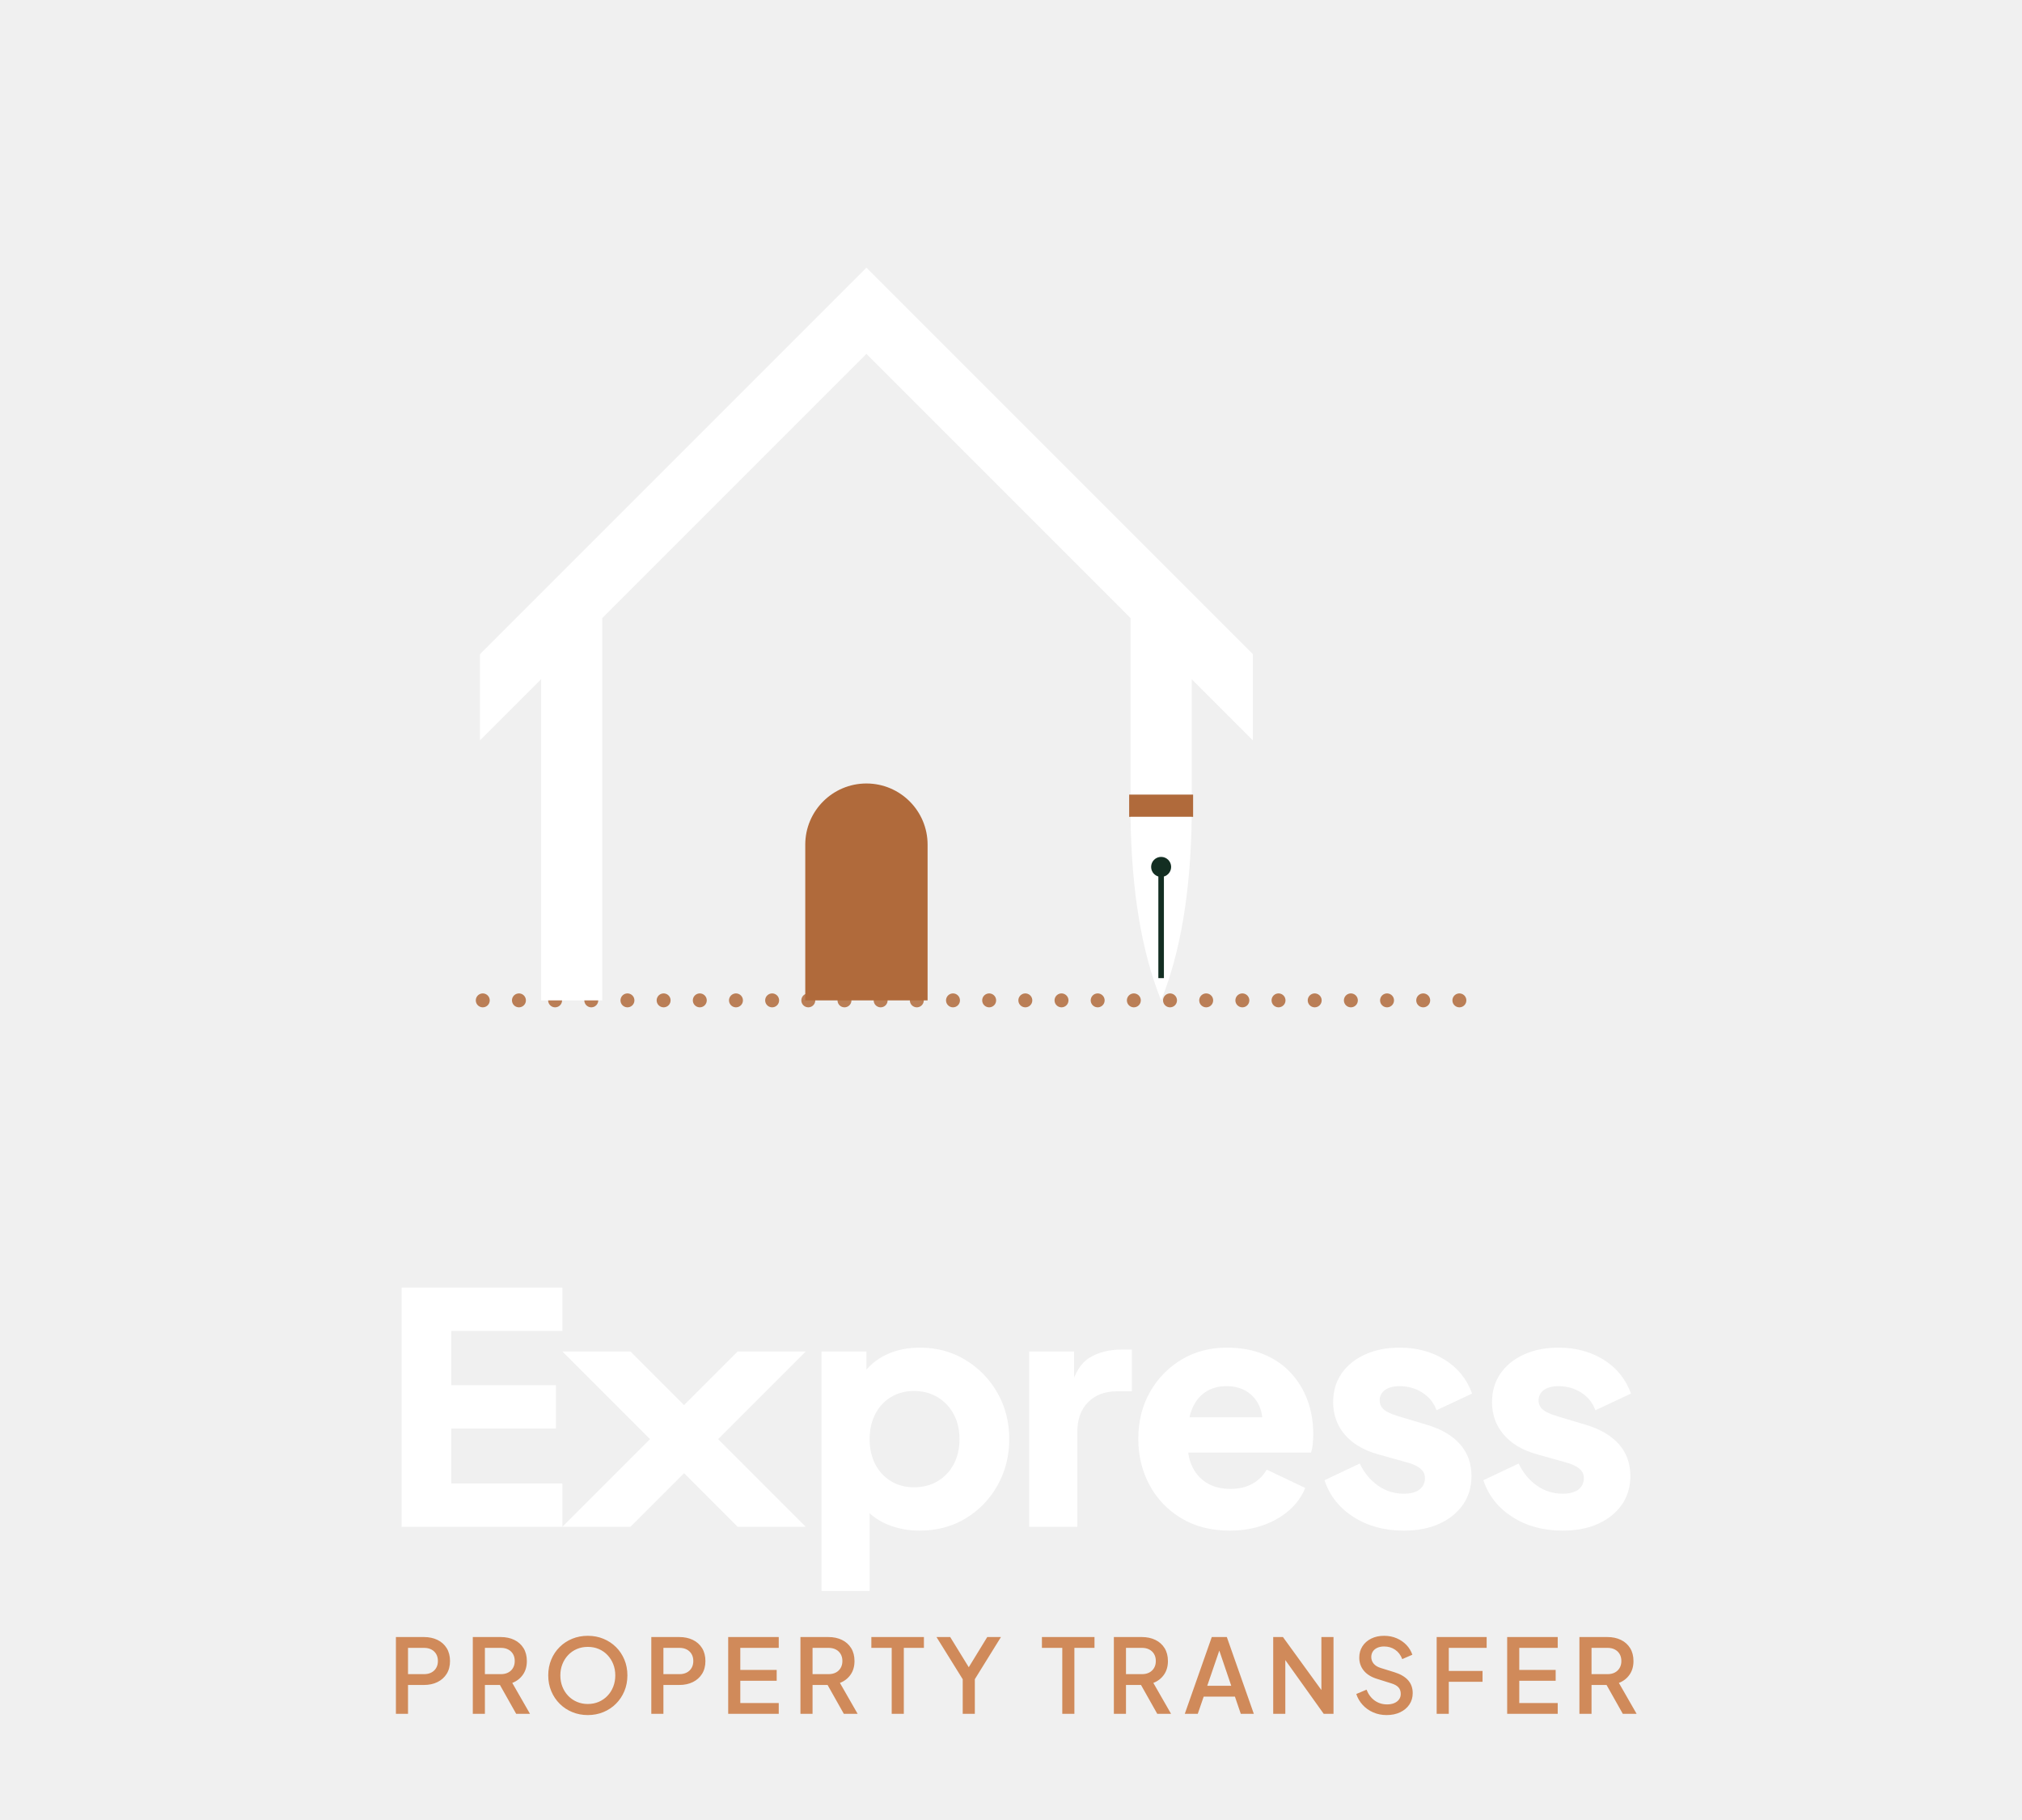
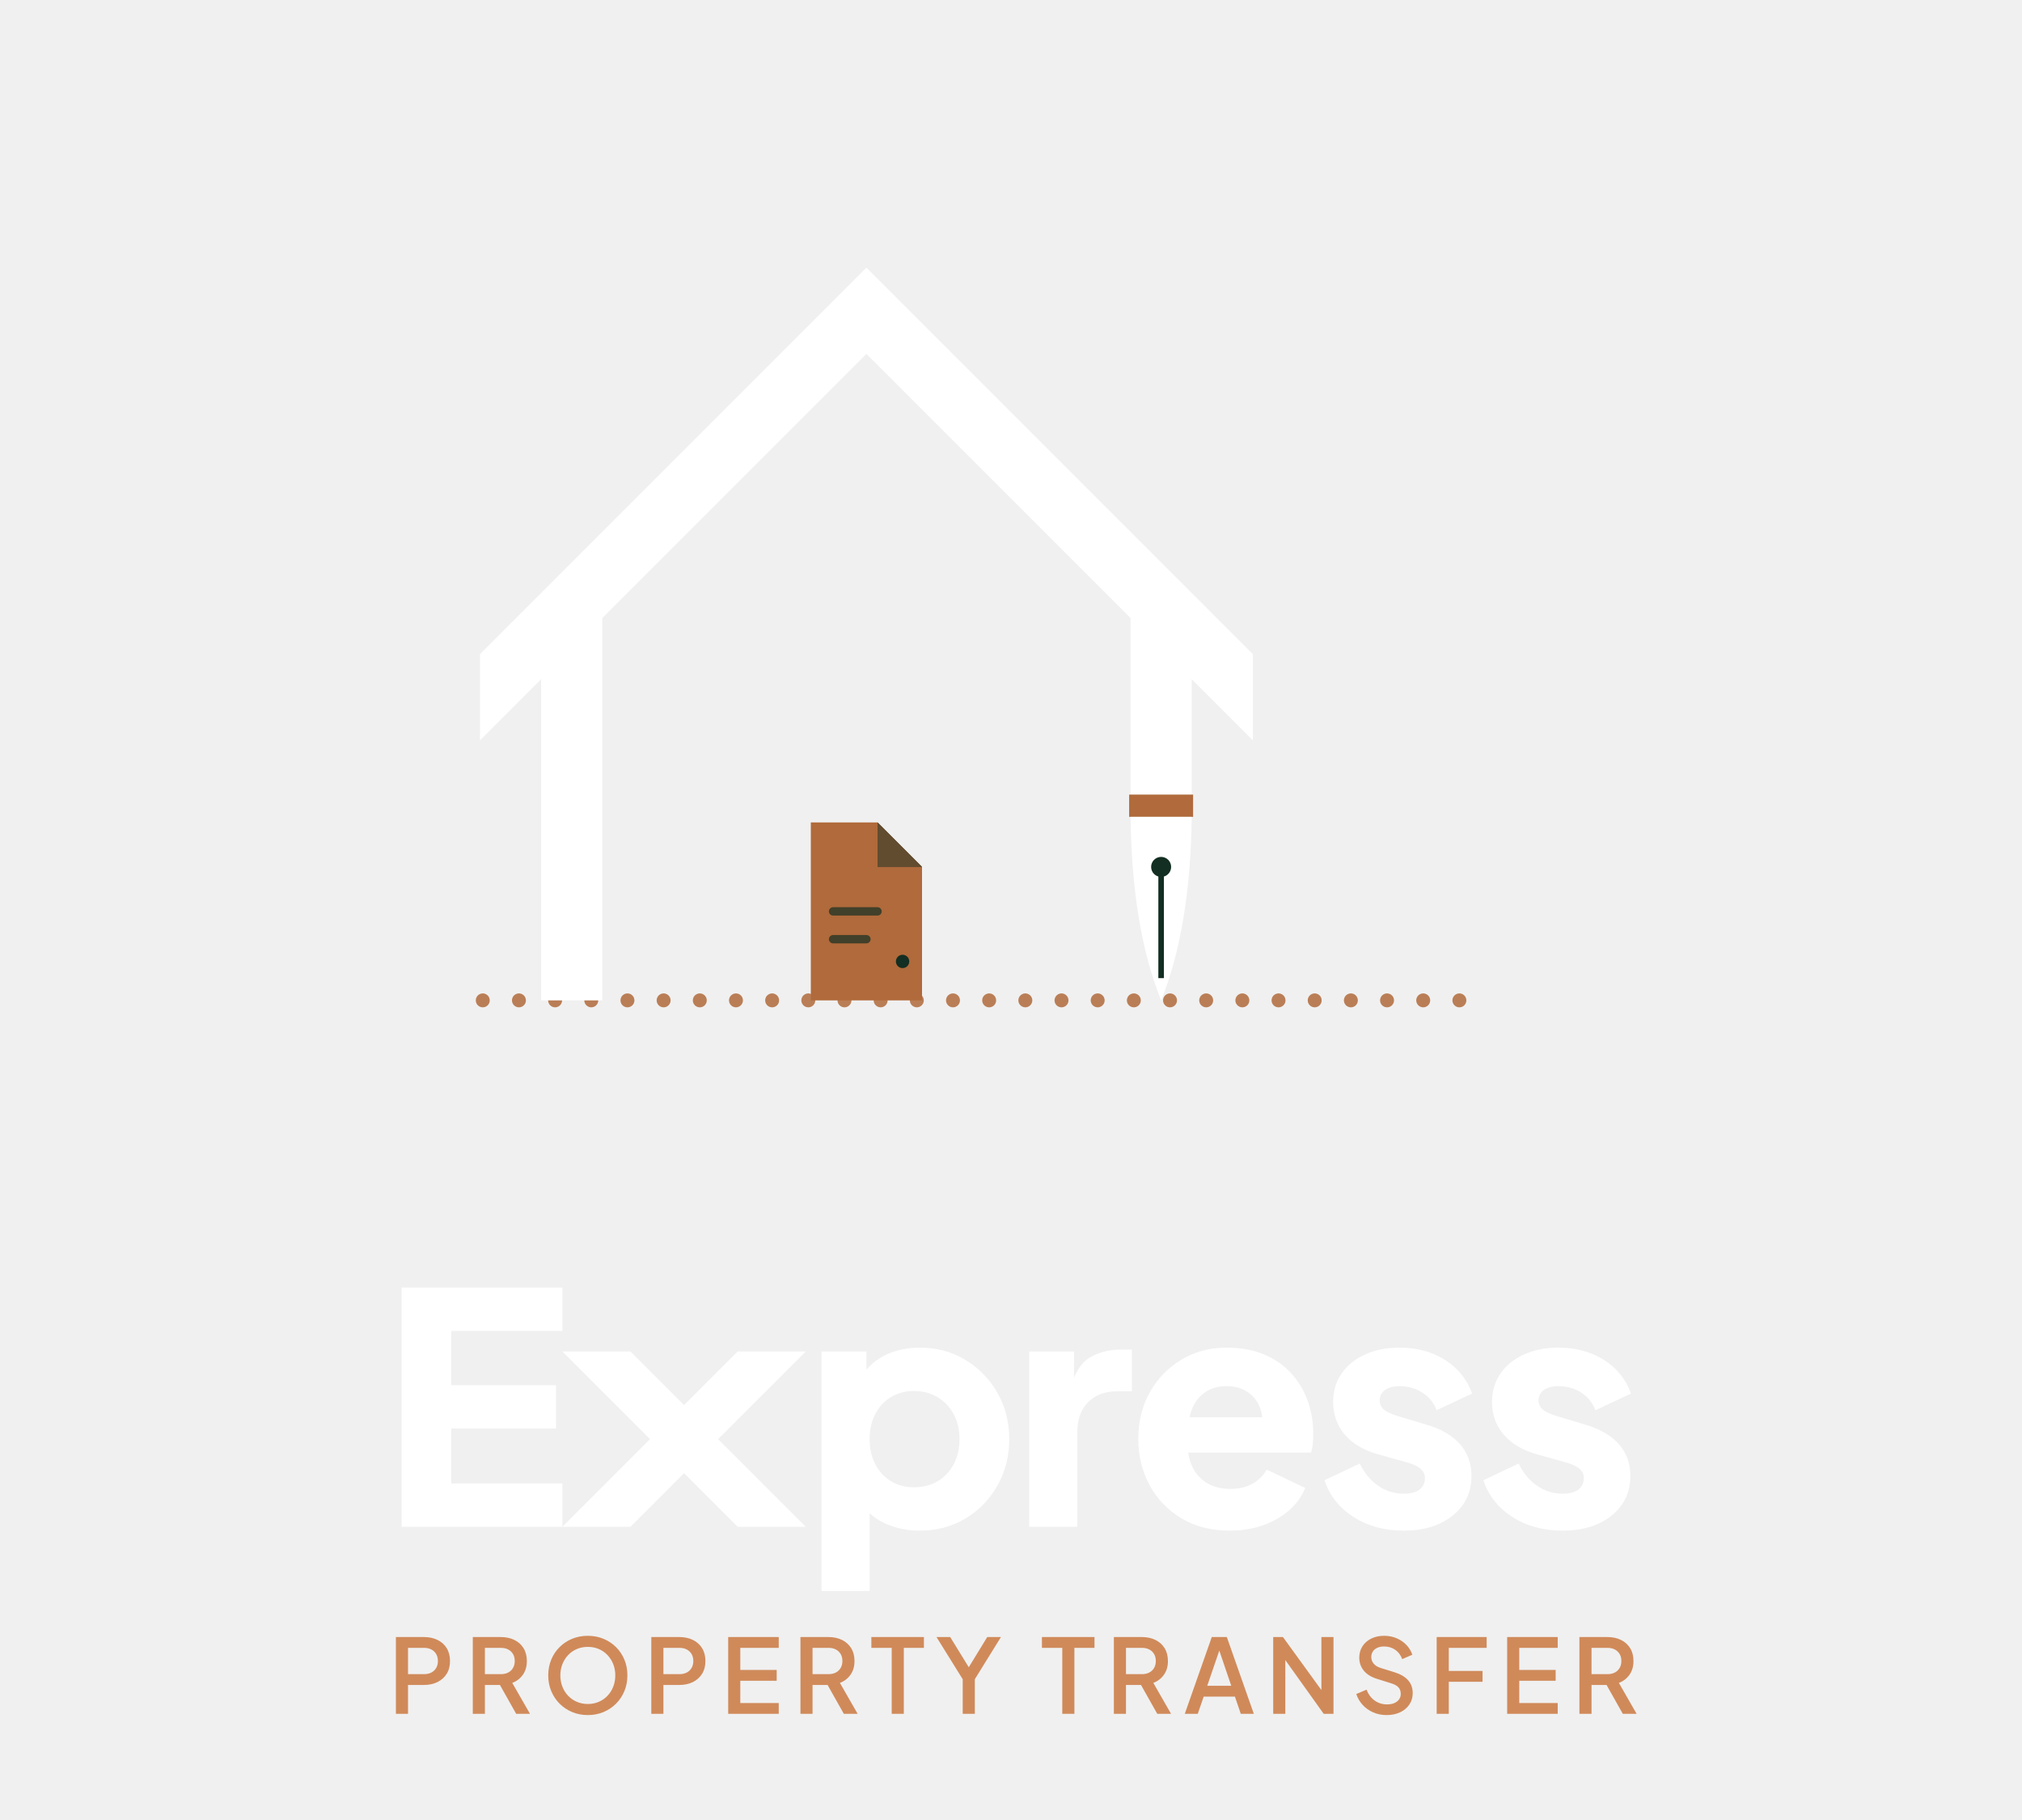
<svg xmlns="http://www.w3.org/2000/svg" viewBox="0 0 800 720" width="800" height="720">
  <g transform="translate(400 250) scale(1.1) translate(-308 -259.5)">
    <path d="M118 392H478" fill="none" stroke="#B06A3B" stroke-width="5" stroke-linecap="round" stroke-dasharray="0.01 13" opacity="0.85" />
    <path d="M117 267.5L256 128.5L395 267.5V298.5L256 159.5L117 298.5Z M139 250H161V392H139Z" fill="#ffffff" />
-     <path d="M234 392V336a22 22 0 0 1 44 0v56z" fill="#B06A3B" />
+     <path d="M236 392V328H260L276 344V392Z" fill="#B06A3B" />
+     <path d="M260 328V344H276Z" fill="#132E22" />
+     <path d="M260 328L276 344H260Z" fill="#B06A3B" opacity=".5" />
+     <path d="M244 360h16M244 370h12" stroke="#132E22" stroke-width="3" stroke-linecap="round" opacity=".7" />
+     <circle cx="269" cy="378" r="2.4" fill="#132E22" />
    <path d="M351 250H373V318H351Z" fill="#ffffff" />
    <rect x="350.5" y="318" width="23" height="8" fill="#B06A3B" />
    <path d="M351 326H373Q372.5 366 362 392Q351.5 366 351 326Z" fill="#ffffff" />
    <circle cx="362" cy="344" r="3.6" fill="#132E22" />
    <rect x="361" y="344" width="2" height="40" fill="#132E22" />
  </g>
  <g transform="translate(150.5001 604) scale(1.27)">
    <g transform="scale(0.1 -0.1)">
      <path transform="translate(0 0)" fill="#ffffff" d="M66 0V745H567V610H221V441H547V306H221V135H567V0Z" />
      <path transform="translate(559 0)" fill="#ffffff" d="M8 0H220.132L766.132 546H554ZM554 0H766.132L220.132 546H8Z" />
      <path transform="translate(1319.132 0)" fill="#ffffff" d="M55 -200V546H195V442L182 472Q209 513 255.5 535.5Q302 558 362 558Q440 558 503.0 520.0Q566 482 603.0 417.5Q640 353 640 273Q640 194 603.5 129.0Q567 64 504.0 26.0Q441 -12 361 -12Q305 -12 257.5 8.5Q210 29 181 69L205 100V-200ZM343 123Q385 123 417.0 142.0Q449 161 467.0 195.0Q485 229 485 273Q485 317 467.0 350.5Q449 384 417.0 403.5Q385 423 343 423Q303 423 271.5 404.0Q240 385 222.5 351.0Q205 317 205 273Q205 229 222.5 195.0Q240 161 271.5 142.0Q303 123 343 123Z" />
      <path transform="translate(1966.132 0)" fill="#ffffff" d="M55 0V546H195V415L185 434Q203 503 244.5 527.5Q286 552 343 552H375V422H328Q273 422 239.0 388.5Q205 355 205 294V0Z" />
      <path transform="translate(2328.132 0)" fill="#ffffff" d="M318 -12Q231 -12 167.0 26.5Q103 65 68.0 130.0Q33 195 33 274Q33 356 69.5 420.0Q106 484 168.0 521.0Q230 558 308 558Q373 558 423.0 537.5Q473 517 507.5 480.0Q542 443 560.0 394.5Q578 346 578 289Q578 273 576.5 257.5Q575 242 571 231H162V341H486L415 289Q425 332 414.0 365.5Q403 399 375.5 418.5Q348 438 308 438Q269 438 241.0 419.0Q213 400 199.0 363.0Q185 326 188 273Q184 227 199.0 192.0Q214 157 245.0 137.5Q276 118 320 118Q360 118 388.5 134.0Q417 150 433 178L553 121Q537 81 502.5 51.0Q468 21 421.0 4.5Q374 -12 318 -12Z" />
      <path transform="translate(2919.132 0)" fill="#ffffff" d="M269 -12Q179 -12 112.5 30.5Q46 73 22 145L132 197Q153 153 189.0 128.0Q225 103 269 103Q301 103 318.0 116.0Q335 129 335 152Q335 164 329.0 172.5Q323 181 311.0 188.0Q299 195 281 200L188 226Q121 245 85.0 287.5Q49 330 49 388Q49 439 75.0 477.0Q101 515 148.0 536.5Q195 558 256 558Q336 558 396.5 520.5Q457 483 482 415L371 363Q359 397 327.5 417.5Q296 438 256 438Q227 438 210.5 426.0Q194 414 194 393Q194 382 200.0 373.0Q206 364 219.5 357.0Q233 350 253 344L340 318Q408 298 444.0 257.5Q480 217 480 158Q480 107 453.5 69.0Q427 31 380.0 9.5Q333 -12 269 -12Z" />
      <path transform="translate(3414.132 0)" fill="#ffffff" d="M269 -12Q179 -12 112.5 30.5Q46 73 22 145L132 197Q153 153 189.0 128.0Q225 103 269 103Q301 103 318.0 116.0Q335 129 335 152Q335 164 329.0 172.5Q323 181 311.0 188.0Q299 195 281 200L188 226Q121 245 85.0 287.5Q49 330 49 388Q49 439 75.0 477.0Q101 515 148.0 536.5Q195 558 256 558Q336 558 396.5 520.5Q457 483 482 415L371 363Q359 397 327.5 417.5Q296 438 256 438Q227 438 210.5 426.0Q194 414 194 393Q194 382 200.0 373.0Q206 364 219.5 357.0Q233 350 253 344L340 318Q408 298 444.0 257.5Q480 217 480 158Q480 107 453.5 69.0Q427 31 380.0 9.5Q333 -12 269 -12Z" />
    </g>
  </g>
  <g transform="translate(153.5001 678) scale(0.4077795)">
    <path fill="#D08A5A" d="M7.7 0.0V-74.5H34.8Q42.3 -74.5 48.025 -71.725Q53.75 -68.95 56.975 -63.725Q60.2 -58.5 60.2 -51.2Q60.2 -44.0 56.95 -38.8Q53.7 -33.6 48.0 -30.8Q42.3 -28.0 34.8 -28.0H19.45V0.0ZM19.45 -38.5H35.05Q39.1 -38.5 42.1 -40.075Q45.1 -41.65 46.775 -44.525Q48.45 -47.4 48.45 -51.25Q48.45 -55.15 46.775 -58.0Q45.1 -60.85 42.1 -62.425Q39.1 -64.0 35.05 -64.0H19.45Z M82.3 0.0V-74.5H109.35Q116.85 -74.5 122.575 -71.725Q128.3 -68.95 131.525 -63.725Q134.75 -58.5 134.75 -51.2Q134.75 -43.45 130.925 -37.975Q127.1 -32.5 120.6 -30.0L137.8 0.0H124.4L106.1 -32.5L113.8 -28.0H94.05V0.0ZM94.05 -38.5H109.6Q113.65 -38.5 116.65 -40.075Q119.65 -41.65 121.325 -44.525Q123 -47.4 123 -51.25Q123 -55.15 121.325 -58.0Q119.65 -60.85 116.65 -62.425Q113.65 -64.0 109.6 -64.0H94.05Z M193.9 1.2Q185.8 1.2 178.825 -1.675Q171.85 -4.55 166.625 -9.75Q161.4 -14.95 158.45 -21.975Q155.5 -29.0 155.5 -37.3Q155.5 -45.6 158.425 -52.625Q161.35 -59.65 166.575 -64.825Q171.8 -70.0 178.775 -72.85Q185.75 -75.7 193.9 -75.7Q202.05 -75.7 209.025 -72.825Q216.0 -69.95 221.225 -64.775Q226.45 -59.6 229.375 -52.6Q232.3 -45.6 232.3 -37.3Q232.3 -29.0 229.35 -21.975Q226.4 -14.95 221.175 -9.75Q215.95 -4.55 208.975 -1.675Q202.0 1.2 193.9 1.2ZM193.9 -9.55Q199.7 -9.55 204.55 -11.65Q209.4 -13.75 213.0 -17.525Q216.6 -21.3 218.575 -26.35Q220.55 -31.4 220.55 -37.3Q220.55 -43.15 218.575 -48.175Q216.6 -53.2 213.0 -57.0Q209.4 -60.8 204.55 -62.875Q199.7 -64.95 193.9 -64.95Q188.1 -64.95 183.25 -62.875Q178.4 -60.8 174.8 -57.0Q171.2 -53.2 169.225 -48.175Q167.25 -43.15 167.25 -37.3Q167.25 -31.4 169.225 -26.35Q171.2 -21.3 174.8 -17.525Q178.4 -13.75 183.275 -11.65Q188.15 -9.55 193.9 -9.55Z M255.5 0.0V-74.5H282.6Q290.1 -74.5 295.825 -71.725Q301.55 -68.95 304.775 -63.725Q308.0 -58.5 308.0 -51.2Q308.0 -44.0 304.75 -38.8Q301.5 -33.6 295.8 -30.8Q290.1 -28.0 282.6 -28.0H267.25V0.0ZM267.25 -38.5H282.85Q286.9 -38.5 289.9 -40.075Q292.9 -41.65 294.575 -44.525Q296.25 -47.4 296.25 -51.25Q296.25 -55.15 294.575 -58.0Q292.9 -60.85 289.9 -62.425Q286.9 -64.0 282.85 -64.0H267.25Z M330.1 0.0V-74.5H379.15V-64.0H341.85V-42.6H377.15V-32.1H341.85V-10.5H379.15V0.0Z M400.2 0.0V-74.5H427.25Q434.75 -74.5 440.475 -71.725Q446.2 -68.95 449.425 -63.725Q452.65 -58.5 452.65 -51.2Q452.65 -43.45 448.825 -37.975Q445.0 -32.5 438.5 -30.0L455.7 0.0H442.3L424.0 -32.5L431.7 -28.0H411.95V0.0ZM411.95 -38.5H427.5Q431.55 -38.5 434.55 -40.075Q437.55 -41.65 439.225 -44.525Q440.9 -47.4 440.9 -51.25Q440.9 -55.15 439.225 -58.0Q437.55 -60.85 434.55 -62.425Q431.55 -64.0 427.5 -64.0H411.95Z M488.75 0.0V-64.0H469.0V-74.5H520.0V-64.0H500.5V0.0Z M557.65 0.0V-33.55L532.2 -74.5H545.5L565.9 -41.35H561.15L581.45 -74.5H594.75L569.4 -33.6V0.0Z M654.25 0.0V-64.0H634.5V-74.5H685.5V-64.0H666.0V0.0Z M704.3 0.0V-74.5H731.35Q738.85 -74.5 744.575 -71.725Q750.3 -68.95 753.525 -63.725Q756.75 -58.5 756.75 -51.2Q756.75 -43.45 752.925 -37.975Q749.1 -32.5 742.6 -30.0L759.8 0.0H746.4L728.1 -32.5L735.8 -28.0H716.05V0.0ZM716.05 -38.5H731.6Q735.65 -38.5 738.65 -40.075Q741.65 -41.65 743.325 -44.525Q745.0 -47.4 745.0 -51.25Q745.0 -55.15 743.325 -58.0Q741.65 -60.85 738.65 -62.425Q735.65 -64.0 731.6 -64.0H716.05Z M773.1 0.0 799.3 -74.5H813.9L840.1 0.0H827.45L821.75 -16.7H791.45L785.7 0.0ZM794.9 -27.2H818.2L804.95 -66.2H808.25Z M858.9 0.0V-74.5H868.35L910.2 -16.8L905.65 -16.05V-74.5H917.4V0.0H907.9L866.4 -58.1L870.65 -58.85V0.0Z M968.9 1.2Q961.85 1.2 955.875 -1.425Q949.9 -4.05 945.675 -8.675Q941.45 -13.3 939.5 -19.25L949.45 -23.45Q952.15 -16.6 957.375 -12.875Q962.6 -9.15 969.4 -9.15Q973.4 -9.15 976.375 -10.425Q979.35 -11.7 981.0 -13.975Q982.65 -16.25 982.65 -19.3Q982.65 -23.35 980.35 -25.775Q978.05 -28.2 973.55 -29.55L959.55 -33.95Q951.15 -36.55 946.775 -41.925Q942.4 -47.3 942.4 -54.5Q942.4 -60.75 945.475 -65.525Q948.55 -70.3 954.0 -73.0Q959.45 -75.7 966.45 -75.7Q973.15 -75.7 978.675 -73.325Q984.2 -70.95 988.125 -66.85Q992.05 -62.75 993.9 -57.35L984.1 -53.1Q981.85 -59.0 977.225 -62.175Q972.6 -65.35 966.5 -65.35Q962.8 -65.35 959.975 -64.1Q957.15 -62.85 955.6 -60.525Q954.05 -58.2 954.05 -55.1Q954.05 -51.5 956.35 -48.7Q958.65 -45.9 963.35 -44.45L976.4 -40.4Q985.3 -37.65 989.775 -32.6Q994.25 -27.55 994.25 -20.1Q994.25 -13.85 991.025 -9.05Q987.8 -4.25 982.1 -1.525Q976.4 1.2 968.9 1.2Z M1017.5 0.0V-74.5H1066.0V-64.0H1029.25V-41.6H1062.0V-31.1H1029.25V0.0Z M1085.9 0.0V-74.5H1134.95V-64.0H1097.65V-42.6H1132.95V-32.1H1097.65V-10.5H1134.95V0.0Z M1156.0 0.0V-74.5H1183.05Q1190.55 -74.5 1196.275 -71.725Q1202.0 -68.95 1205.225 -63.725Q1208.45 -58.5 1208.45 -51.2Q1208.45 -43.45 1204.625 -37.975Q1200.8 -32.5 1194.3 -30.0L1211.5 0.0H1198.1L1179.8 -32.5L1187.5 -28.0H1167.75V0.0ZM1167.75 -38.5H1183.3Q1187.35 -38.5 1190.35 -40.075Q1193.35 -41.65 1195.025 -44.525Q1196.7 -47.4 1196.7 -51.25Q1196.7 -55.15 1195.025 -58.0Q1193.35 -60.85 1190.35 -62.425Q1187.35 -64.0 1183.3 -64.0H1167.75Z" />
  </g>
</svg>
